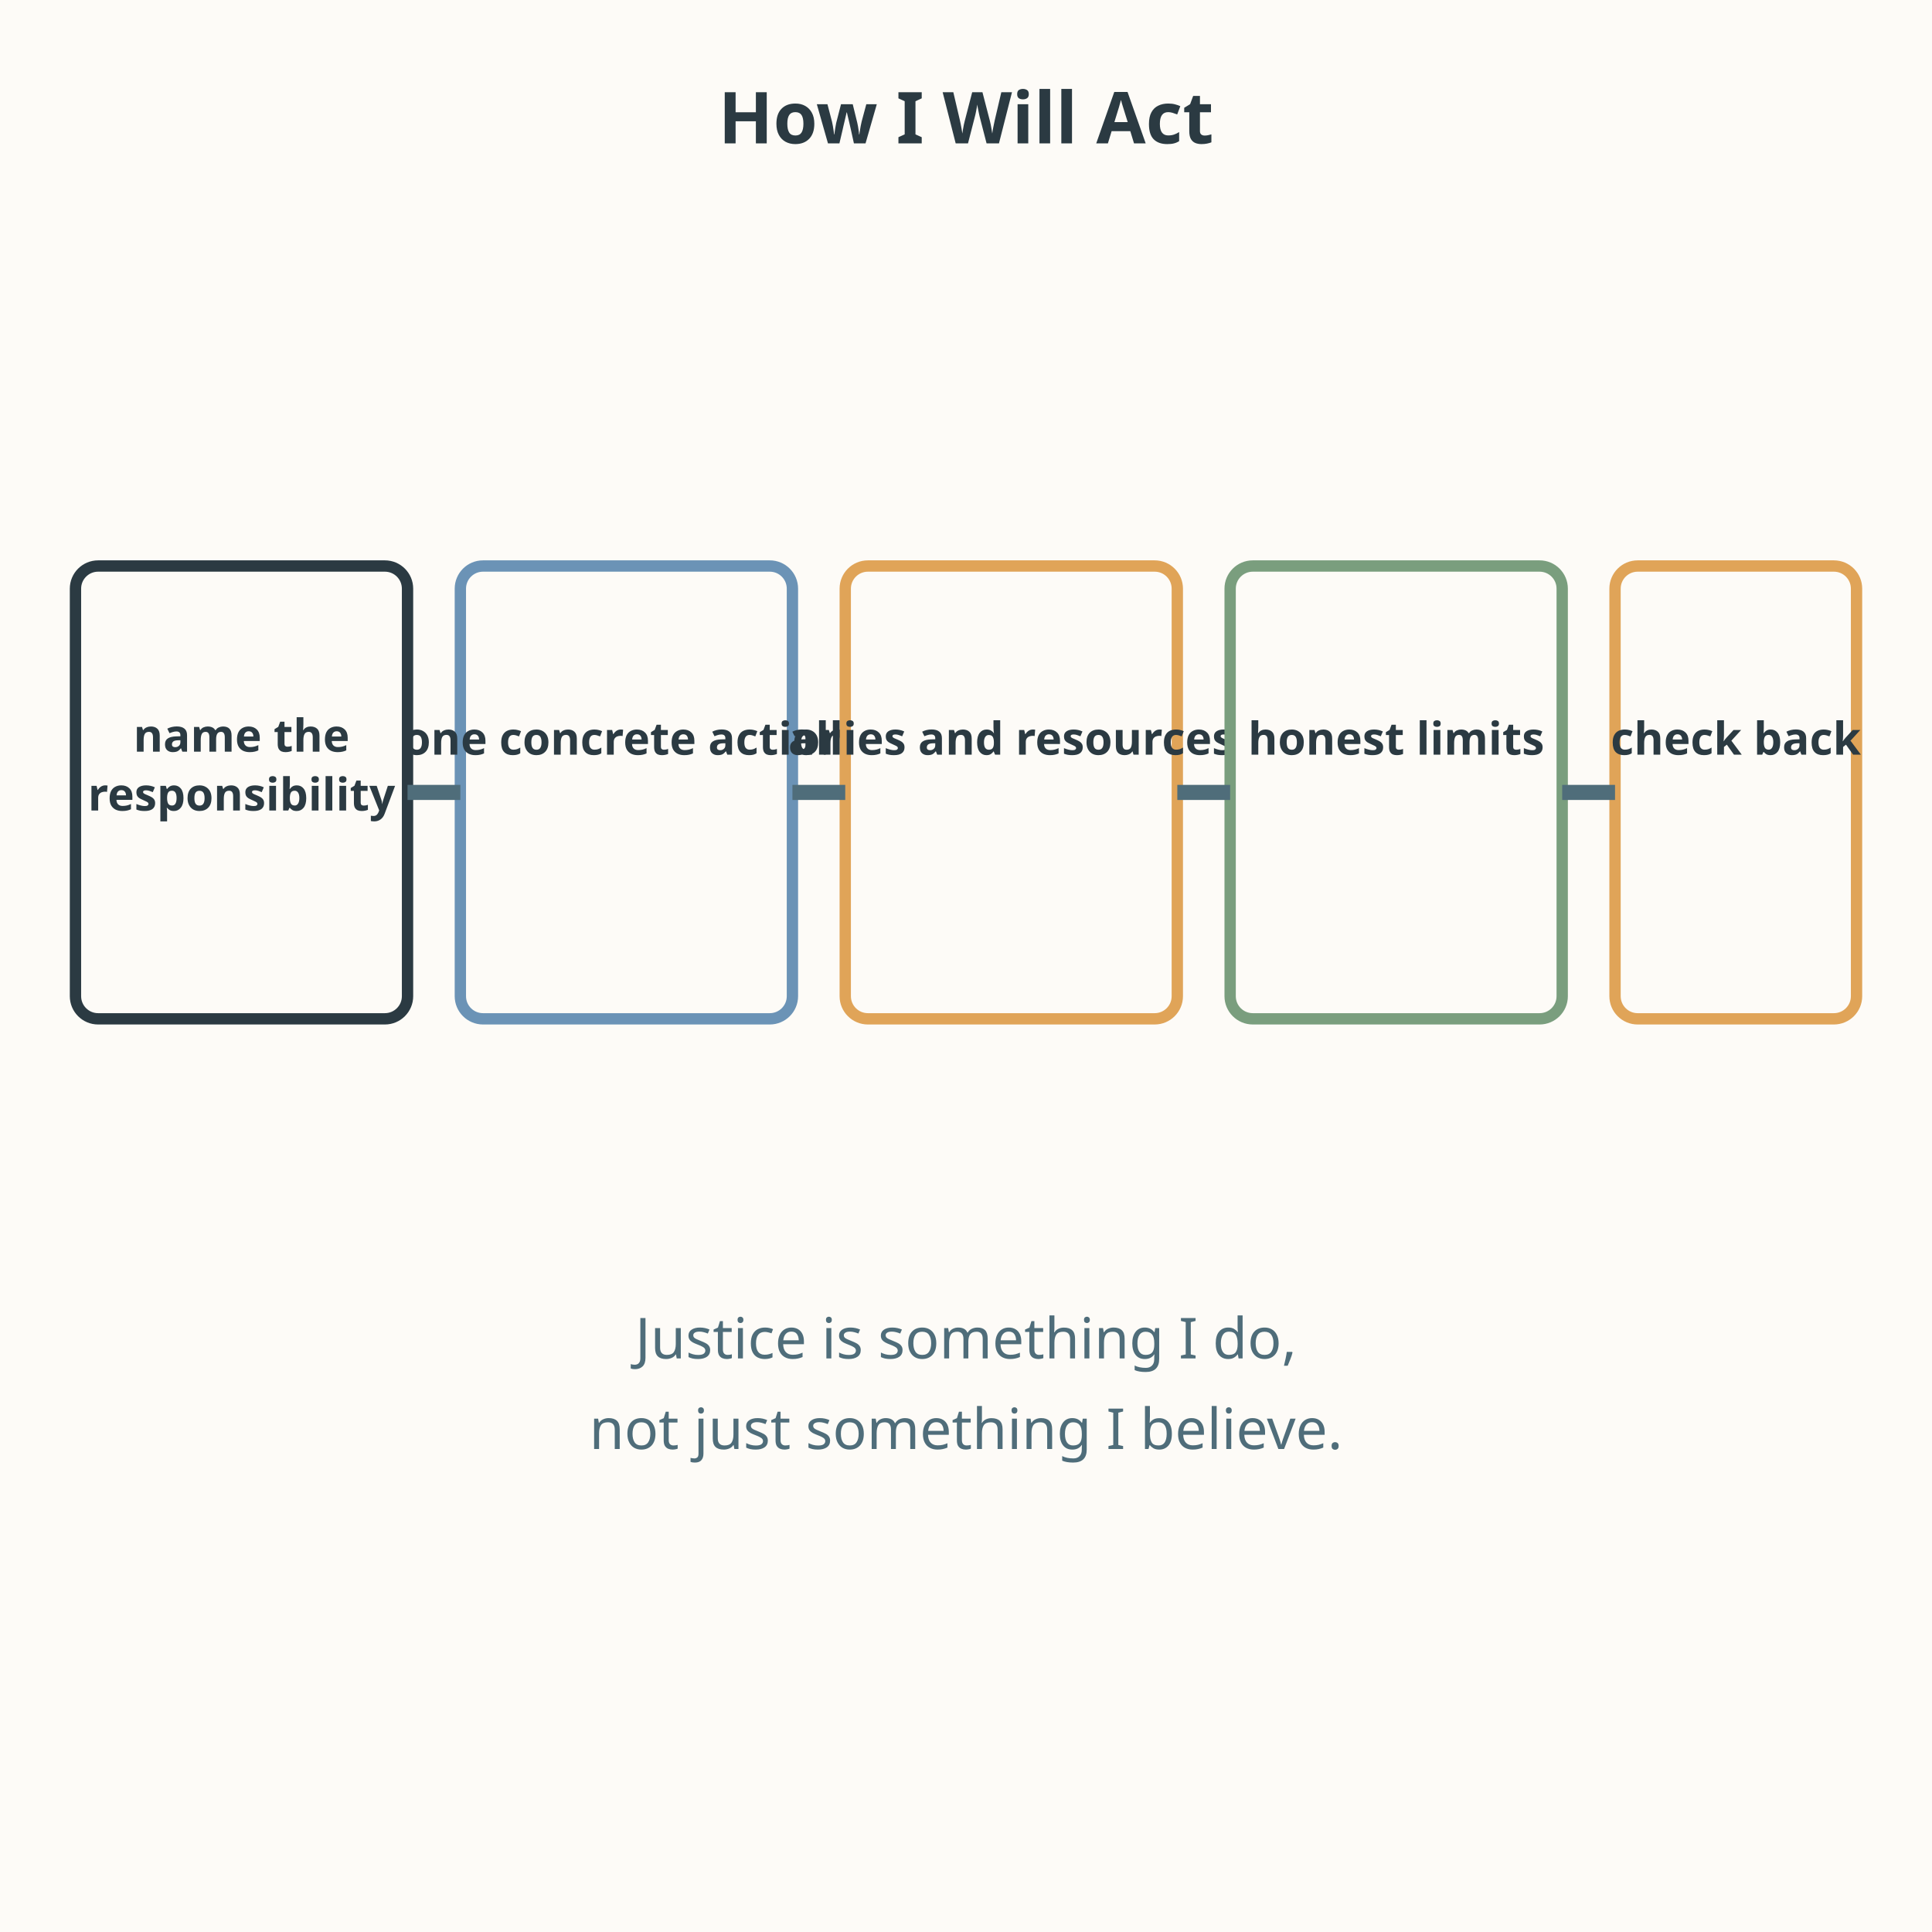
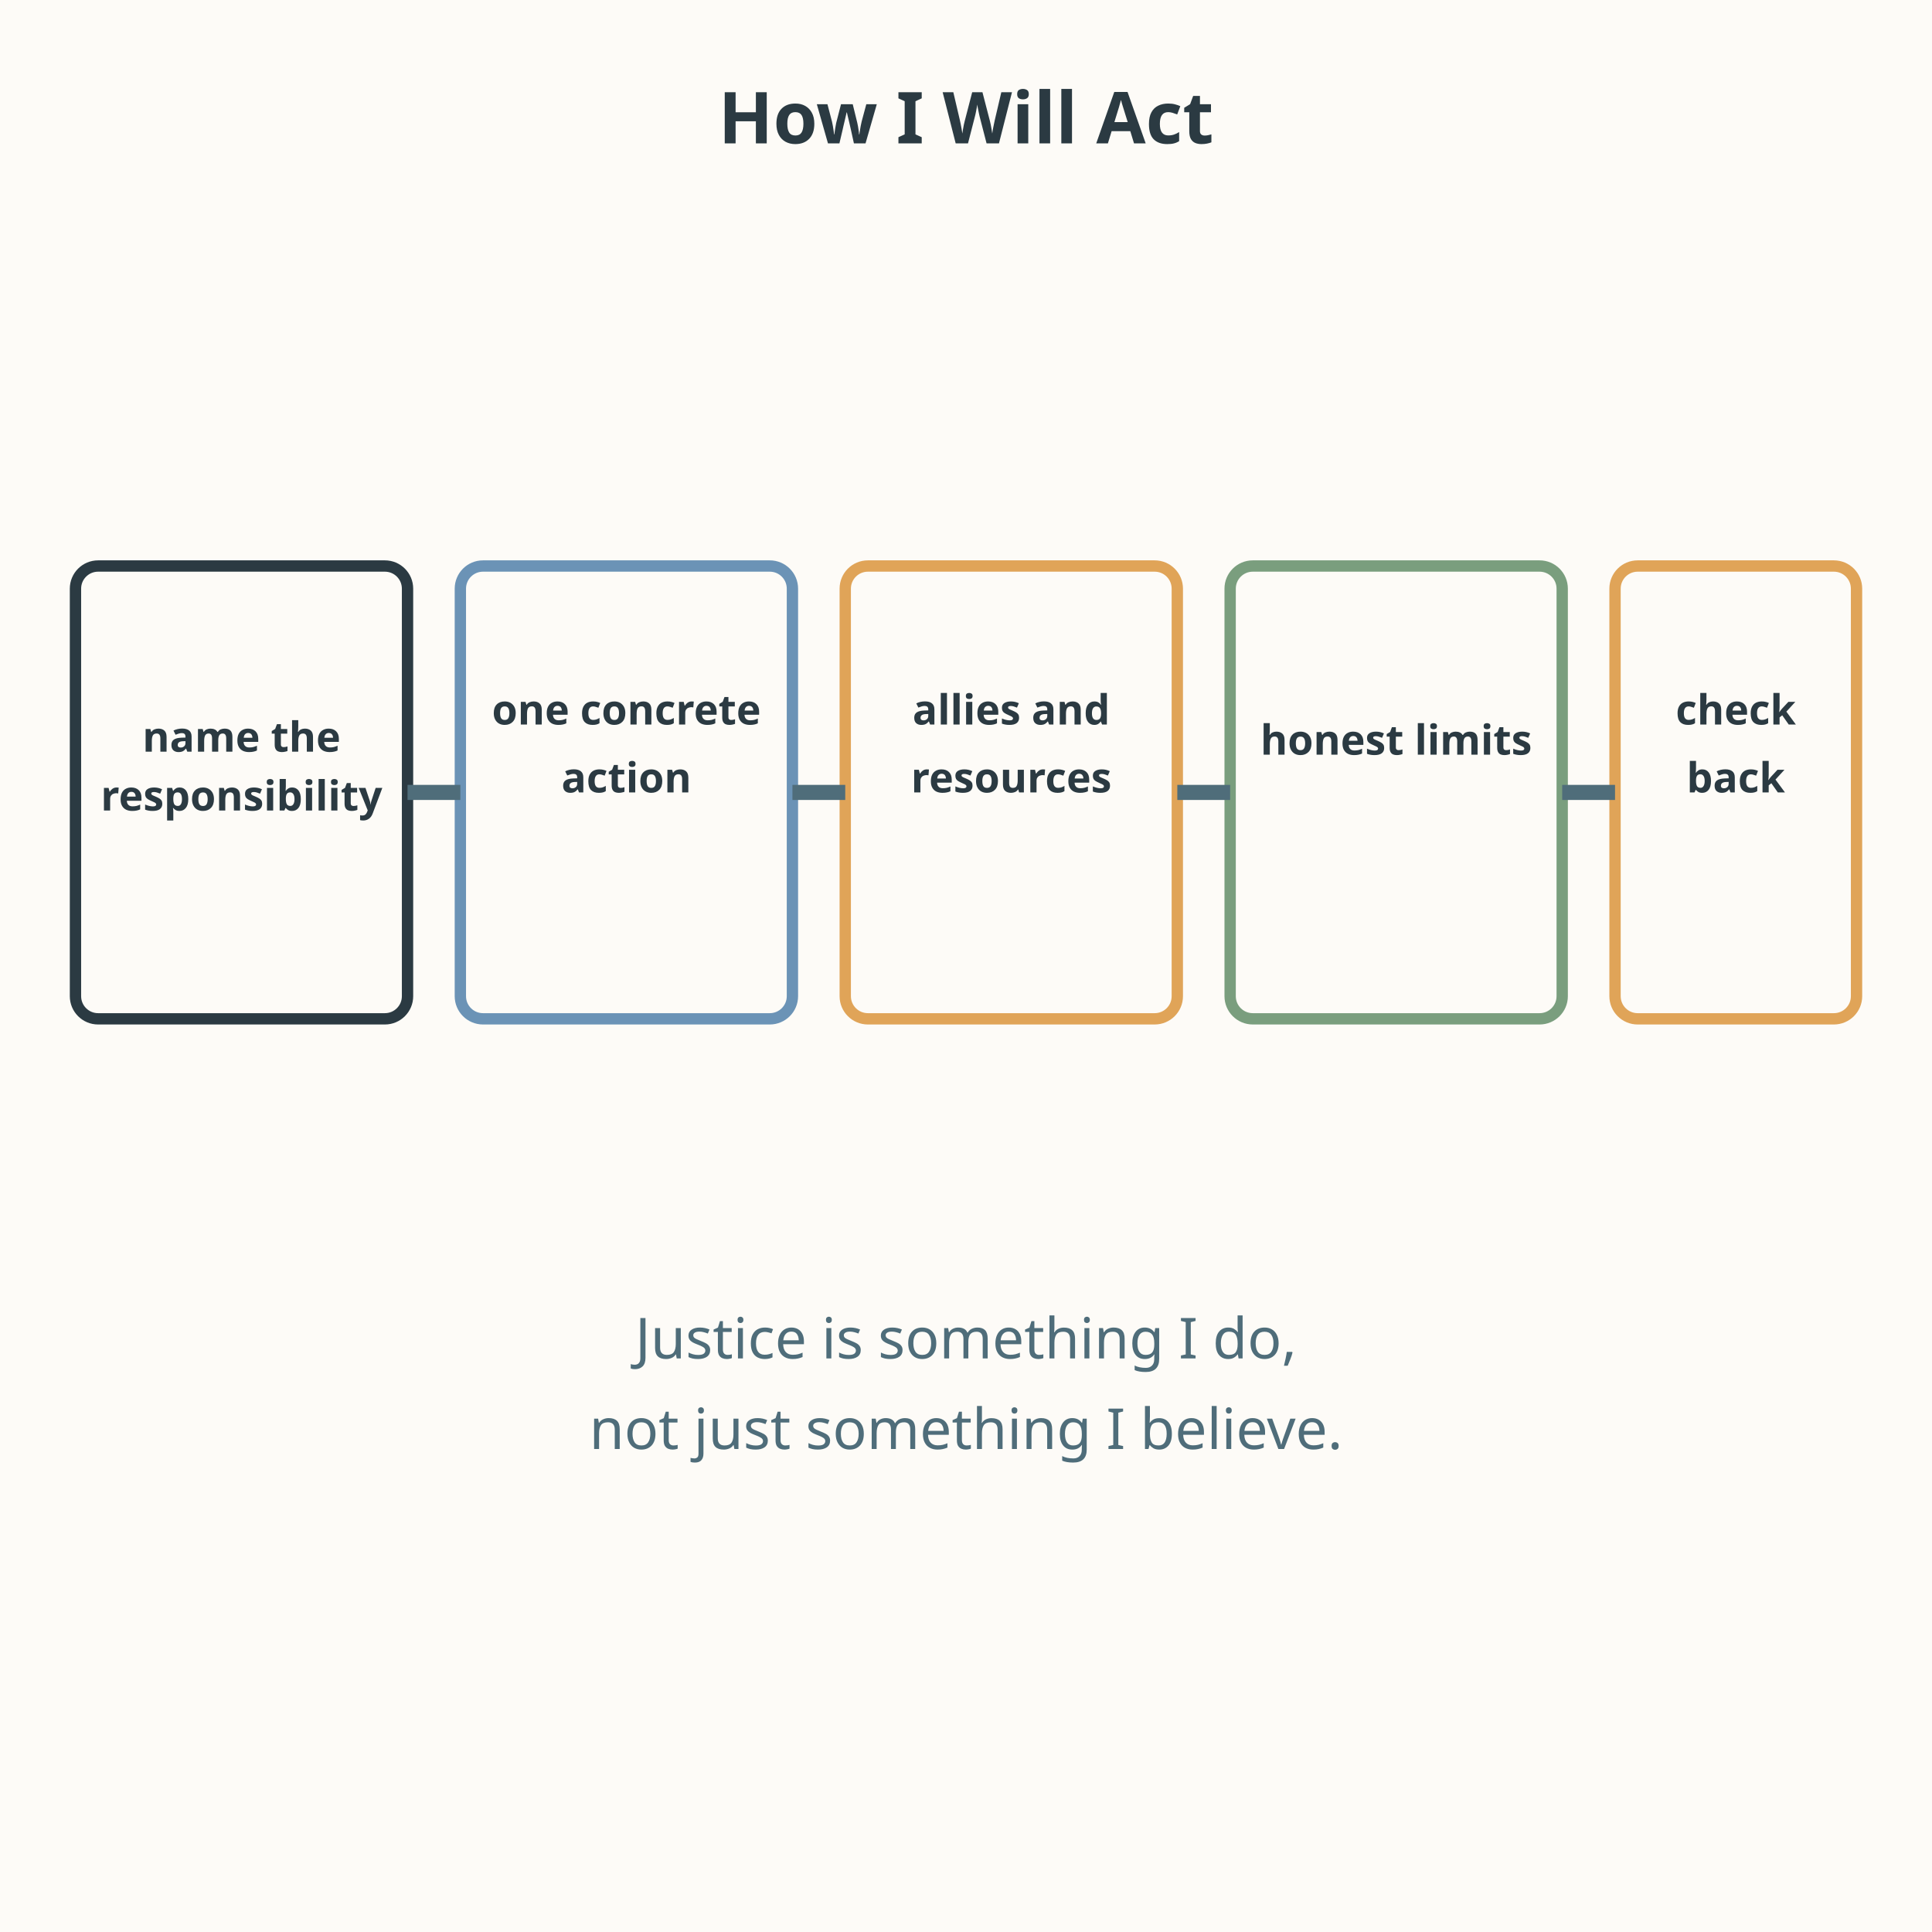
<svg xmlns="http://www.w3.org/2000/svg" viewBox="0 0 512 512" role="img" aria-labelledby="title-L-12-010-08-how-i-will-act desc-L-12-010-08-how-i-will-act">
  <rect width="512" height="512" fill="#fdfbf7" />
  <text x="256" y="38" text-anchor="middle" font-family="sans-serif" font-size="19" fill="#2b3a42" font-weight="bold">How I Will Act</text>
  <rect x="20" y="150" width="88" height="120" rx="6" fill="none" stroke="#2b3a42" stroke-width="3" />
-   <text x="64" y="199.2" text-anchor="middle" font-family="sans-serif" font-size="12" fill="#2b3a42" font-weight="bold">name the</text>
-   <text x="64" y="214.8" text-anchor="middle" font-family="sans-serif" font-size="12" fill="#2b3a42" font-weight="bold">responsibility</text>
+   <text x="64" y="199.2" text-anchor="middle" font-family="sans-serif" font-size="11" fill="#2b3a42" font-weight="bold">name the</text>
+   <text x="64" y="214.8" text-anchor="middle" font-family="sans-serif" font-size="11" fill="#2b3a42" font-weight="bold">responsibility</text>
  <rect x="122" y="150" width="88" height="120" rx="6" fill="none" stroke="#6b93b6" stroke-width="3" />
-   <text x="166" y="200" text-anchor="middle" font-family="sans-serif" font-size="12" fill="#2b3a42" font-weight="bold">one concrete action</text>
+   <text x="166" y="192" text-anchor="middle" font-family="sans-serif" font-size="11" fill="#2b3a42" font-weight="bold">one concrete</text>
+   <text x="166" y="210" text-anchor="middle" font-family="sans-serif" font-size="11" fill="#2b3a42" font-weight="bold">action</text>
  <rect x="224" y="150" width="88" height="120" rx="6" fill="none" stroke="#e0a458" stroke-width="3" />
-   <text x="268" y="200" text-anchor="middle" font-family="sans-serif" font-size="12" fill="#2b3a42" font-weight="bold">allies and resources</text>
+   <text x="268" y="192" text-anchor="middle" font-family="sans-serif" font-size="11" fill="#2b3a42" font-weight="bold">allies and</text>
+   <text x="268" y="210" text-anchor="middle" font-family="sans-serif" font-size="11" fill="#2b3a42" font-weight="bold">resources</text>
  <rect x="326" y="150" width="88" height="120" rx="6" fill="none" stroke="#7a9e7e" stroke-width="3" />
-   <text x="370" y="200" text-anchor="middle" font-family="sans-serif" font-size="12" fill="#2b3a42" font-weight="bold">honest limits</text>
+   <text x="370" y="200" text-anchor="middle" font-family="sans-serif" font-size="11" fill="#2b3a42" font-weight="bold">honest limits</text>
  <rect x="428" y="150" width="64" height="120" rx="6" fill="none" stroke="#e0a458" stroke-width="3" />
-   <text x="460" y="200" text-anchor="middle" font-family="sans-serif" font-size="12" fill="#2b3a42" font-weight="bold">check back</text>
+   <text x="460" y="192" text-anchor="middle" font-family="sans-serif" font-size="11" fill="#2b3a42" font-weight="bold">check</text>
+   <text x="460" y="210" text-anchor="middle" font-family="sans-serif" font-size="11" fill="#2b3a42" font-weight="bold">back</text>
  <line x1="108" y1="210" x2="122" y2="210" stroke="#4f6d7a" stroke-width="4" />
  <line x1="210" y1="210" x2="224" y2="210" stroke="#4f6d7a" stroke-width="4" />
  <line x1="312" y1="210" x2="326" y2="210" stroke="#4f6d7a" stroke-width="4" />
  <line x1="414" y1="210" x2="428" y2="210" stroke="#4f6d7a" stroke-width="4" />
  <text x="256" y="360" text-anchor="middle" font-family="sans-serif" font-size="15" fill="#4f6d7a">Justice is something I do,</text>
  <text x="256" y="384" text-anchor="middle" font-family="sans-serif" font-size="15" fill="#4f6d7a">not just something I believe.</text>
</svg>
